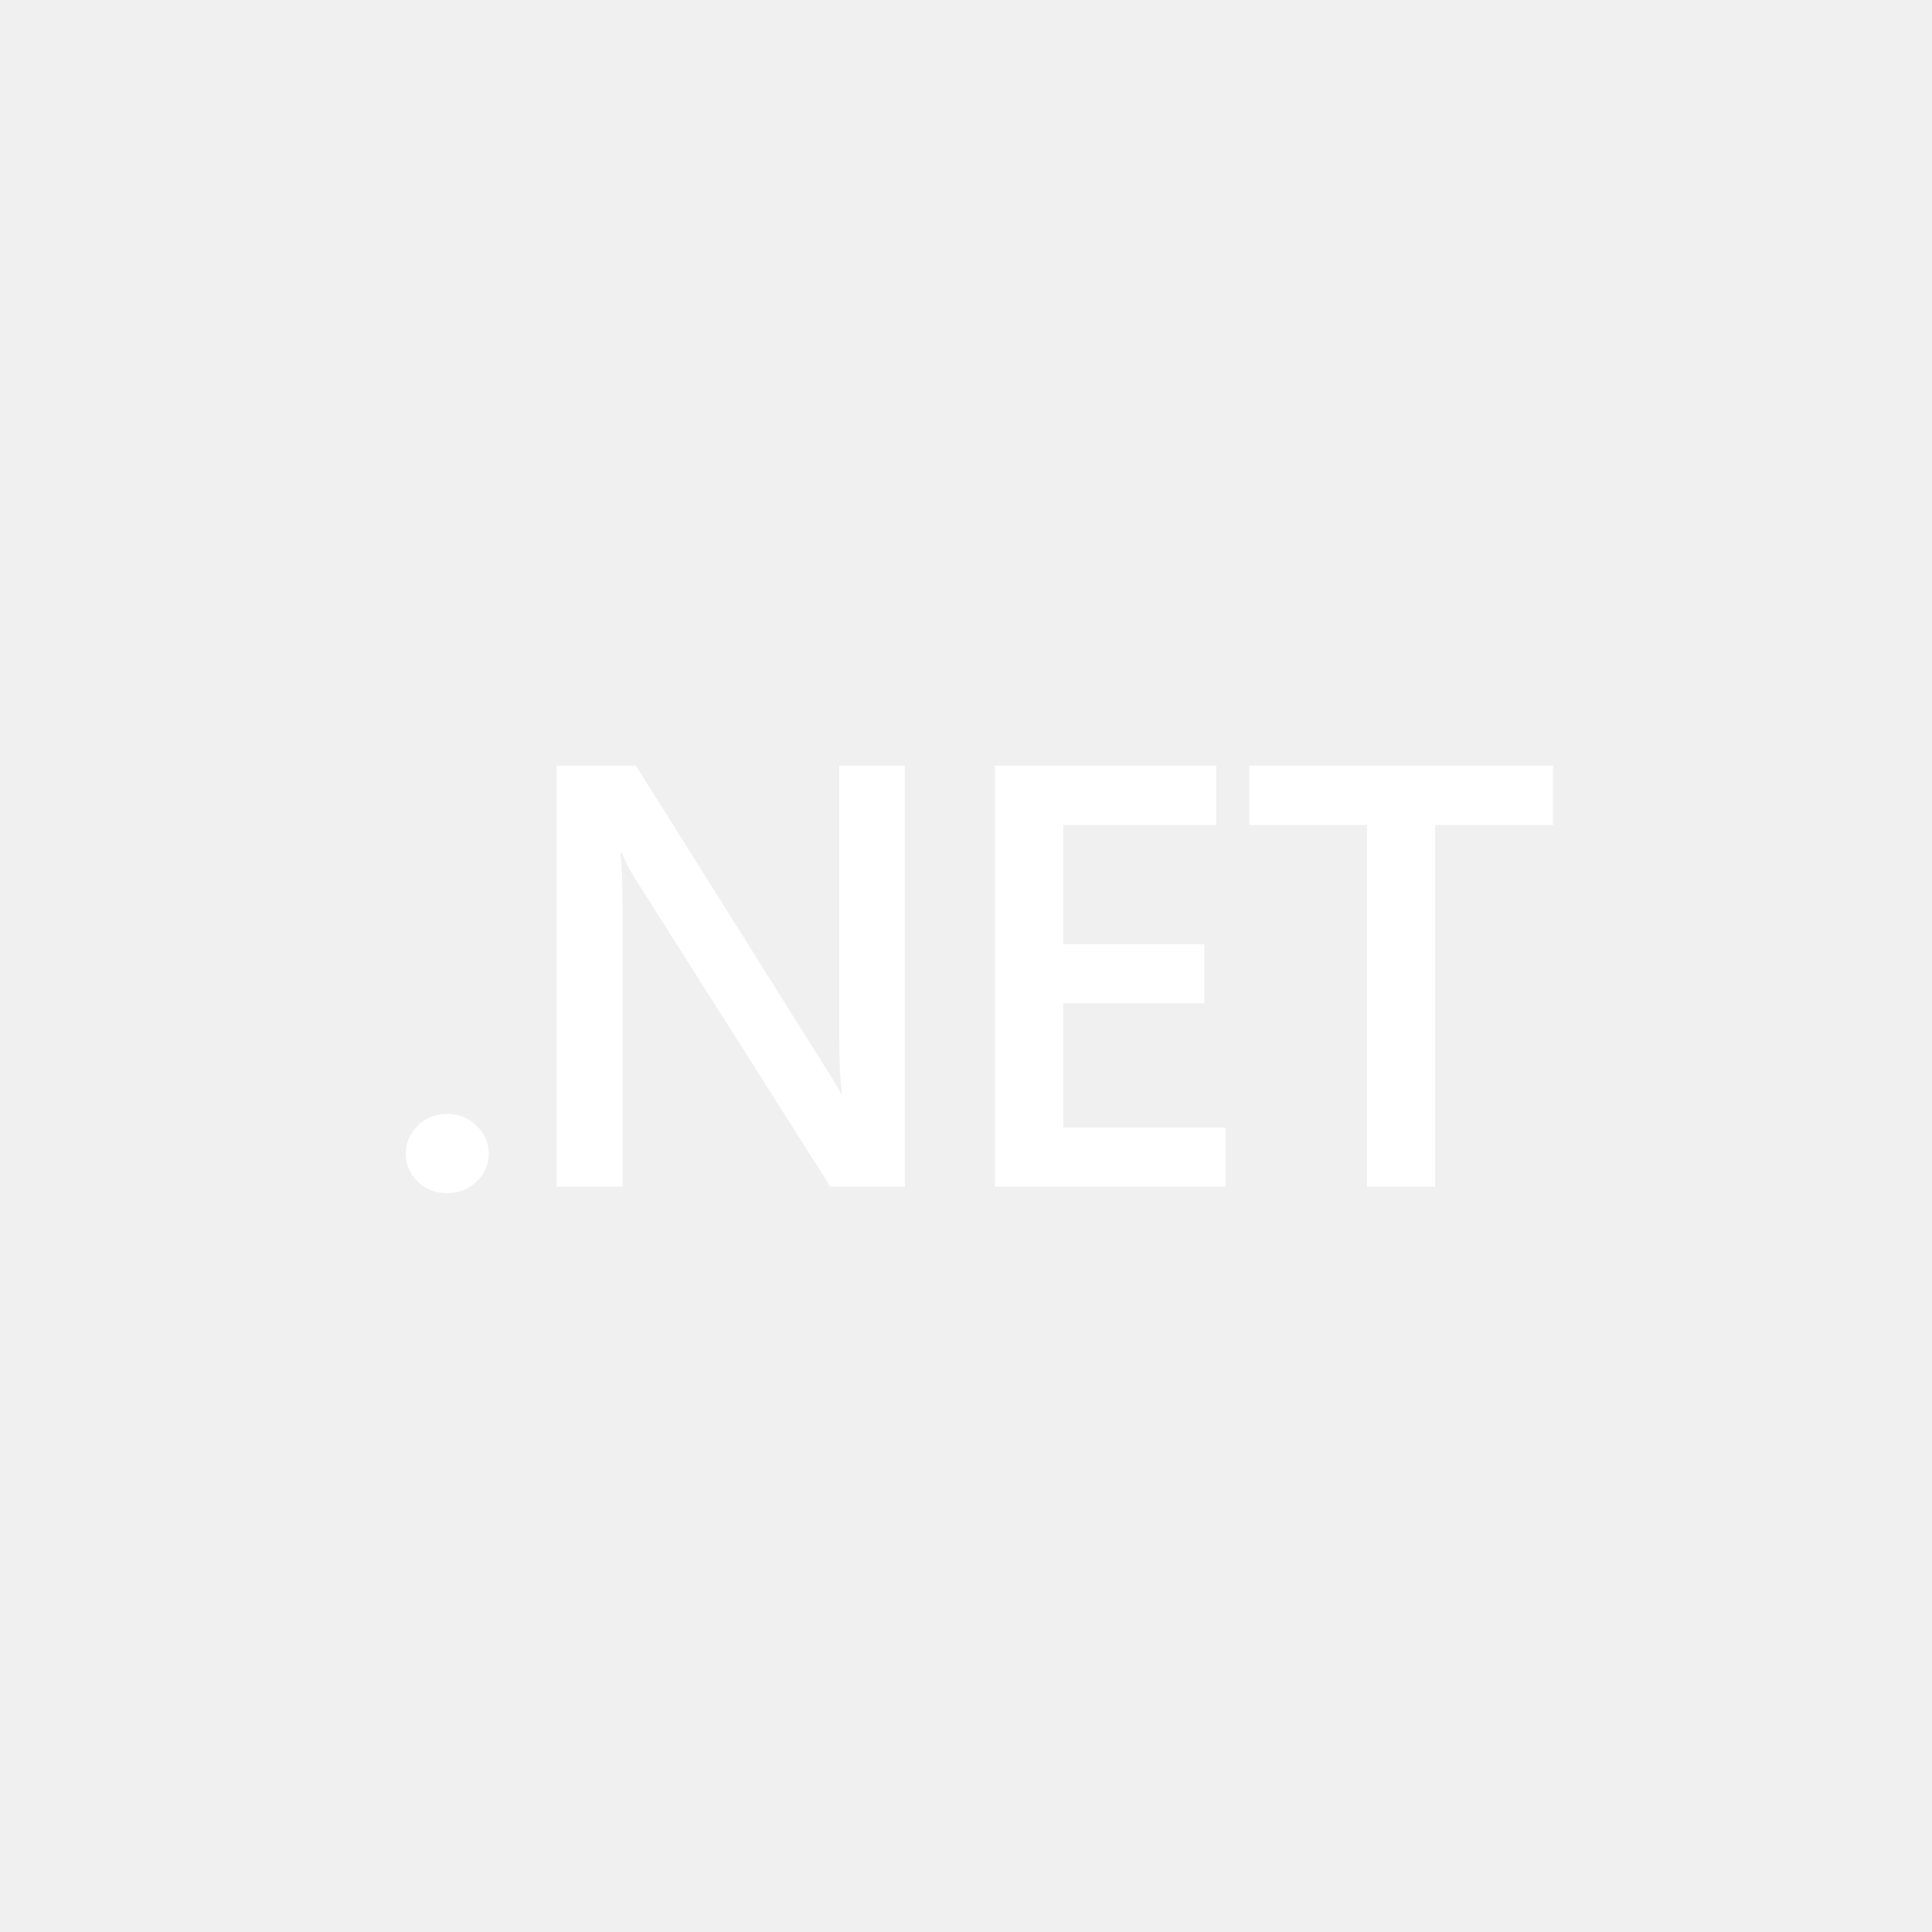
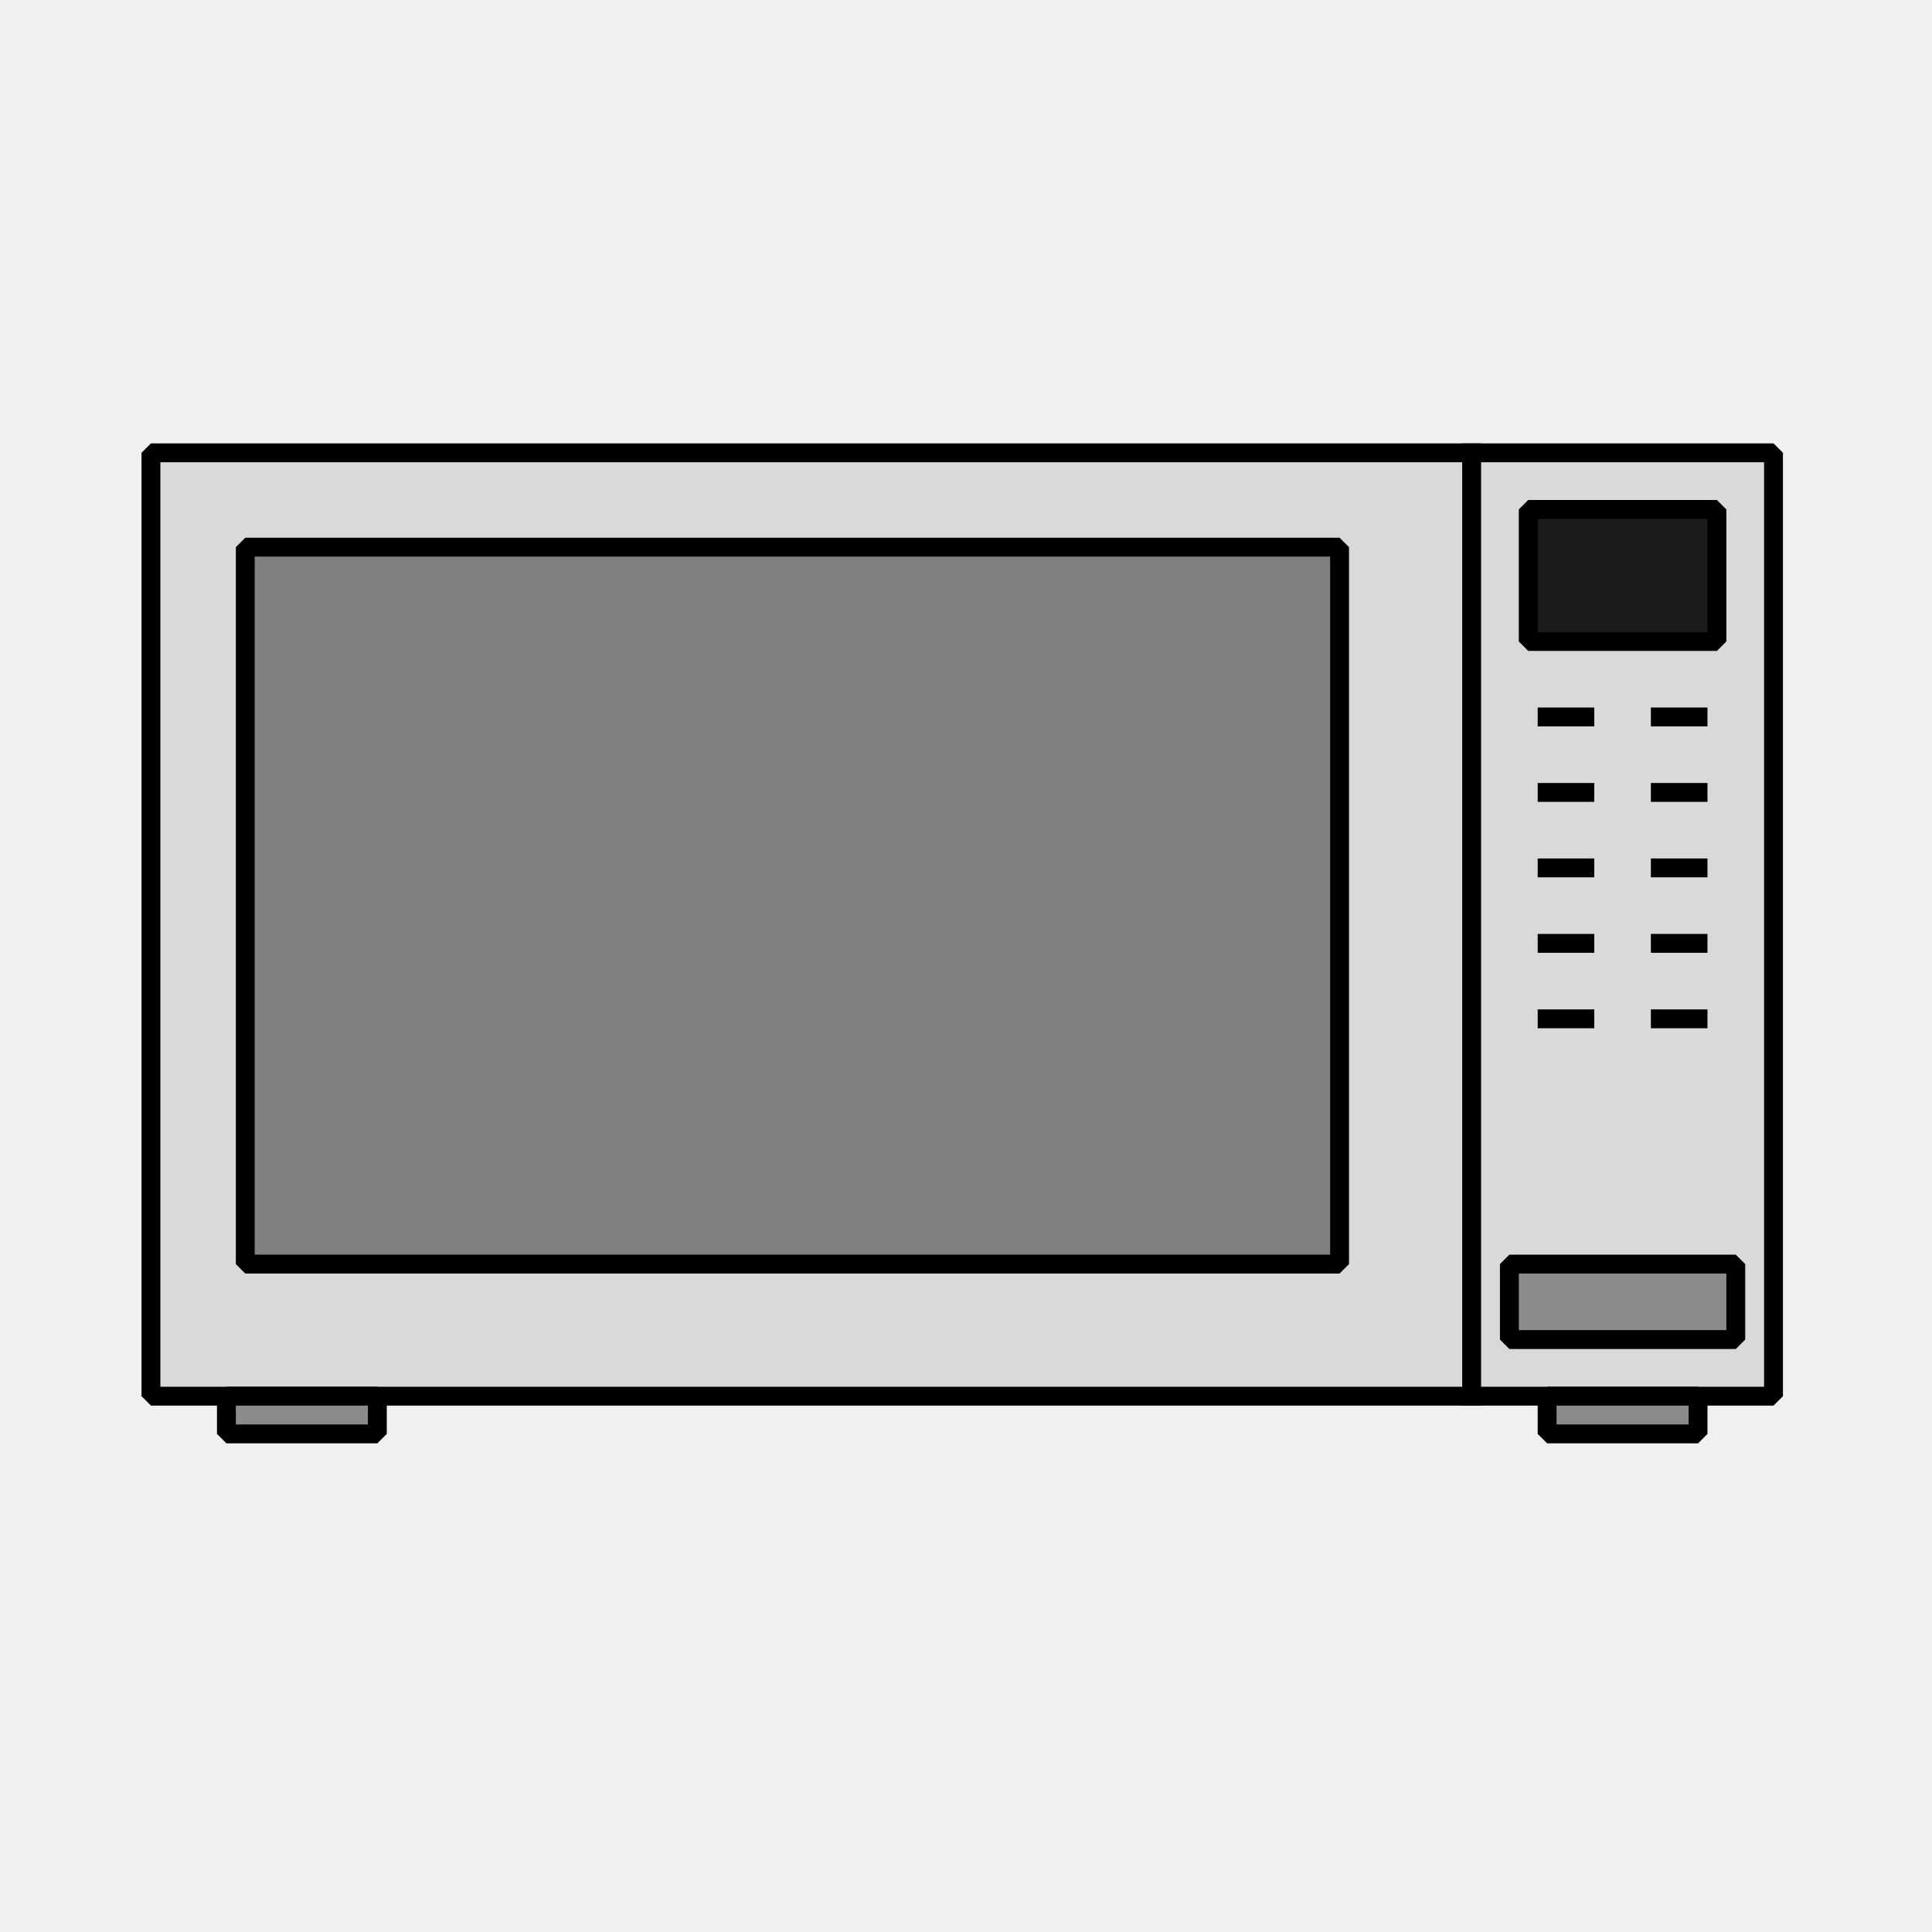
- <svg xmlns="http://www.w3.org/2000/svg" width="456" height="456" viewBox="0 0 456 456" version="1.1" xml:space="preserve" style="fill-rule:evenodd;clip-rule:evenodd;stroke-linejoin:round;stroke-miterlimit:2;">
-   <path d="m 105.5,281.609 c -2.703,0 -5.001,-0.9 -6.893,-2.702 -1.892,-1.848 -2.838,-4.042 -2.838,-6.582 0,-2.587 0.946,-4.804 2.838,-6.652 1.892,-1.848 4.19,-2.772 6.893,-2.772 2.748,0 5.068,0.924 6.96,2.772 1.937,1.848 2.906,4.064 2.906,6.652 0,2.54 -0.968,4.734 -2.906,6.582 -1.892,1.802 -4.212,2.702 -6.96,2.702 z" style="fill:#ffffff;fill-rule:nonzero;stroke-width:0.838" />
-   <path d="M 213.561,280.084 H 195.99 L 149.7,207.054 c -1.171,-1.848 -2.14,-3.765 -2.906,-5.751 h -0.406 c 0.361,2.125 0.541,6.675 0.541,13.65 v 65.132 h -15.543 v -99.36 h 18.719 l 44.737,71.298 c 1.892,2.957 3.109,4.989 3.649,6.098 h 0.27 c -0.45,-2.632 -0.676,-7.09 -0.676,-13.373 v -64.023 h 15.476 z" style="fill:#ffffff;fill-rule:nonzero;stroke-width:0.838" />
-   <path d="m 289.251,280.084 h -54.401 v -99.36 h 52.238 v 13.997 h -36.154 v 28.131 h 33.316 v 13.927 h -33.316 v 29.378 h 38.316 z" style="fill:#ffffff;fill-rule:nonzero;stroke-width:0.838" />
-   <path d="M 366.565,194.721 H 338.722 v 85.363 h -16.084 v -85.363 h -27.775 v -13.997 h 71.701 z" style="fill:#ffffff;fill-rule:nonzero;stroke-width:0.838" />
+ <svg xmlns="http://www.w3.org/2000/svg" width="512pt" height="512pt" viewBox="0 0 512 512">
+   <defs />
+   <rect id="shape0" transform="translate(40, 120)" fill="#d9d9d9" fill-rule="evenodd" stroke="#000000" stroke-width="5" stroke-linecap="square" stroke-linejoin="bevel" width="430" height="250" />
+   <rect id="shape1" transform="translate(65, 145)" fill="#808080" fill-rule="evenodd" stroke="#000000" stroke-width="5" stroke-linecap="square" stroke-linejoin="bevel" width="290" height="190" />
+   <path id="shape2" transform="translate(390, 120)" fill="none" stroke="#000000" stroke-width="5" stroke-linecap="square" stroke-linejoin="miter" stroke-miterlimit="2" d="M0 0L0 250" />
+   <path id="shape3" transform="translate(410, 270)" fill="none" stroke="#000000" stroke-width="5" stroke-linecap="square" stroke-linejoin="miter" stroke-miterlimit="2" d="M0 0L10 0" />
+   <path id="shape4" transform="translate(440, 270)" fill="none" stroke="#000000" stroke-width="5" stroke-linecap="square" stroke-linejoin="miter" stroke-miterlimit="2" d="M0 0L10 0" />
+   <path id="shape5" transform="translate(410, 190)" fill="none" stroke="#000000" stroke-width="5" stroke-linecap="square" stroke-linejoin="miter" stroke-miterlimit="2" d="M0 0L10 0" />
+   <path id="shape6" transform="translate(440, 190)" fill="none" stroke="#000000" stroke-width="5" stroke-linecap="square" stroke-linejoin="miter" stroke-miterlimit="2" d="M0 0L10 0" />
+   <path id="shape7" transform="translate(410, 210)" fill="none" stroke="#000000" stroke-width="5" stroke-linecap="square" stroke-linejoin="miter" stroke-miterlimit="2" d="M0 0L10 0" />
+   <path id="shape8" transform="translate(440, 210)" fill="none" stroke="#000000" stroke-width="5" stroke-linecap="square" stroke-linejoin="miter" stroke-miterlimit="2" d="M0 0L10 0" />
+   <path id="shape9" transform="translate(410, 230)" fill="none" stroke="#000000" stroke-width="5" stroke-linecap="square" stroke-linejoin="miter" stroke-miterlimit="2" d="M0 0L10 0" />
+   <path id="shape10" transform="translate(440, 230)" fill="none" stroke="#000000" stroke-width="5" stroke-linecap="square" stroke-linejoin="miter" stroke-miterlimit="2" d="M0 0L10 0" />
+   <path id="shape11" transform="translate(410, 250)" fill="none" stroke="#000000" stroke-width="5" stroke-linecap="square" stroke-linejoin="miter" stroke-miterlimit="2" d="M0 0L10 0" />
+   <path id="shape12" transform="translate(440, 250)" fill="none" stroke="#000000" stroke-width="5" stroke-linecap="square" stroke-linejoin="miter" stroke-miterlimit="2" d="M0 0L10 0" />
+   <rect id="shape13" transform="translate(400, 335)" fill="#8c8c8c" fill-rule="evenodd" stroke="#000000" stroke-width="5" stroke-linecap="square" stroke-linejoin="bevel" width="60" height="20" />
+   <rect id="shape14" transform="translate(405, 135)" fill="#1a1a1a" fill-rule="evenodd" stroke="#000000" stroke-width="5" stroke-linecap="square" stroke-linejoin="bevel" width="50" height="35" />
+   <rect id="shape15" transform="translate(60, 370)" fill="#8c8c8c" fill-rule="evenodd" stroke="#000000" stroke-width="5" stroke-linecap="square" stroke-linejoin="bevel" width="40" height="10" />
+   <rect id="shape16" transform="translate(410, 370)" fill="#8c8c8c" fill-rule="evenodd" stroke="#000000" stroke-width="5" stroke-linecap="square" stroke-linejoin="bevel" width="40" height="10" />
</svg>
